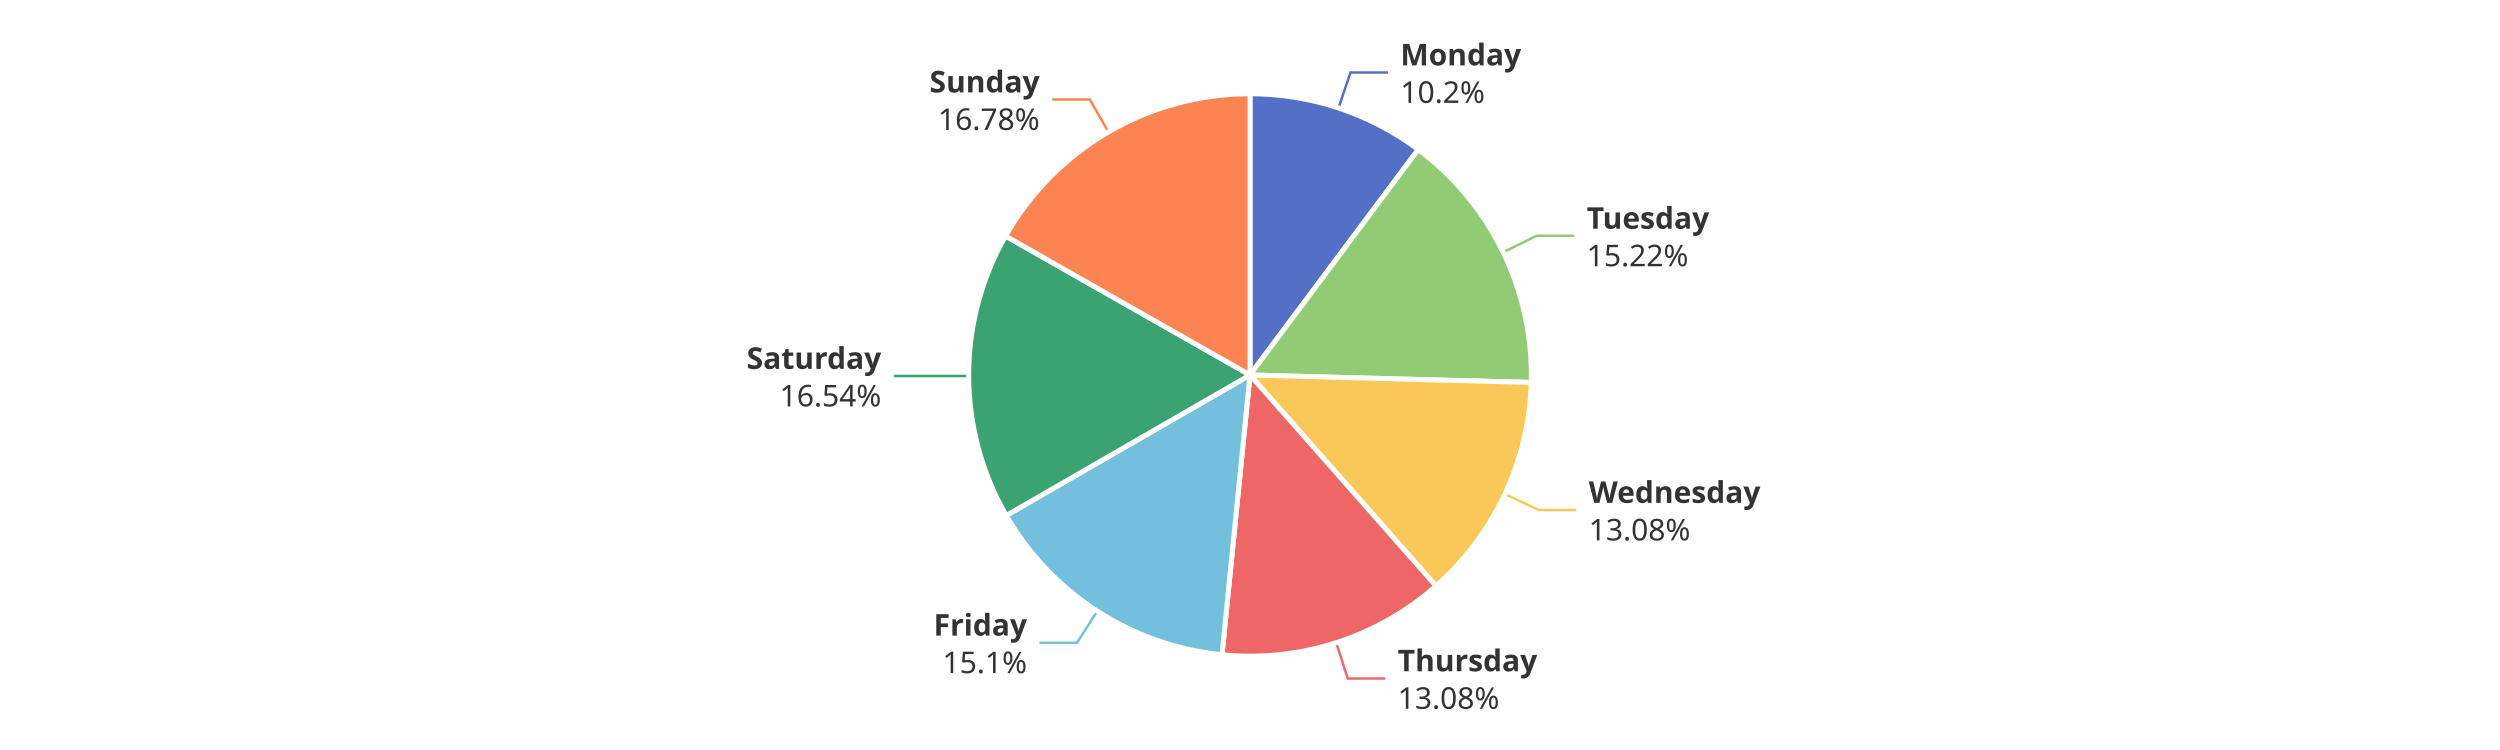
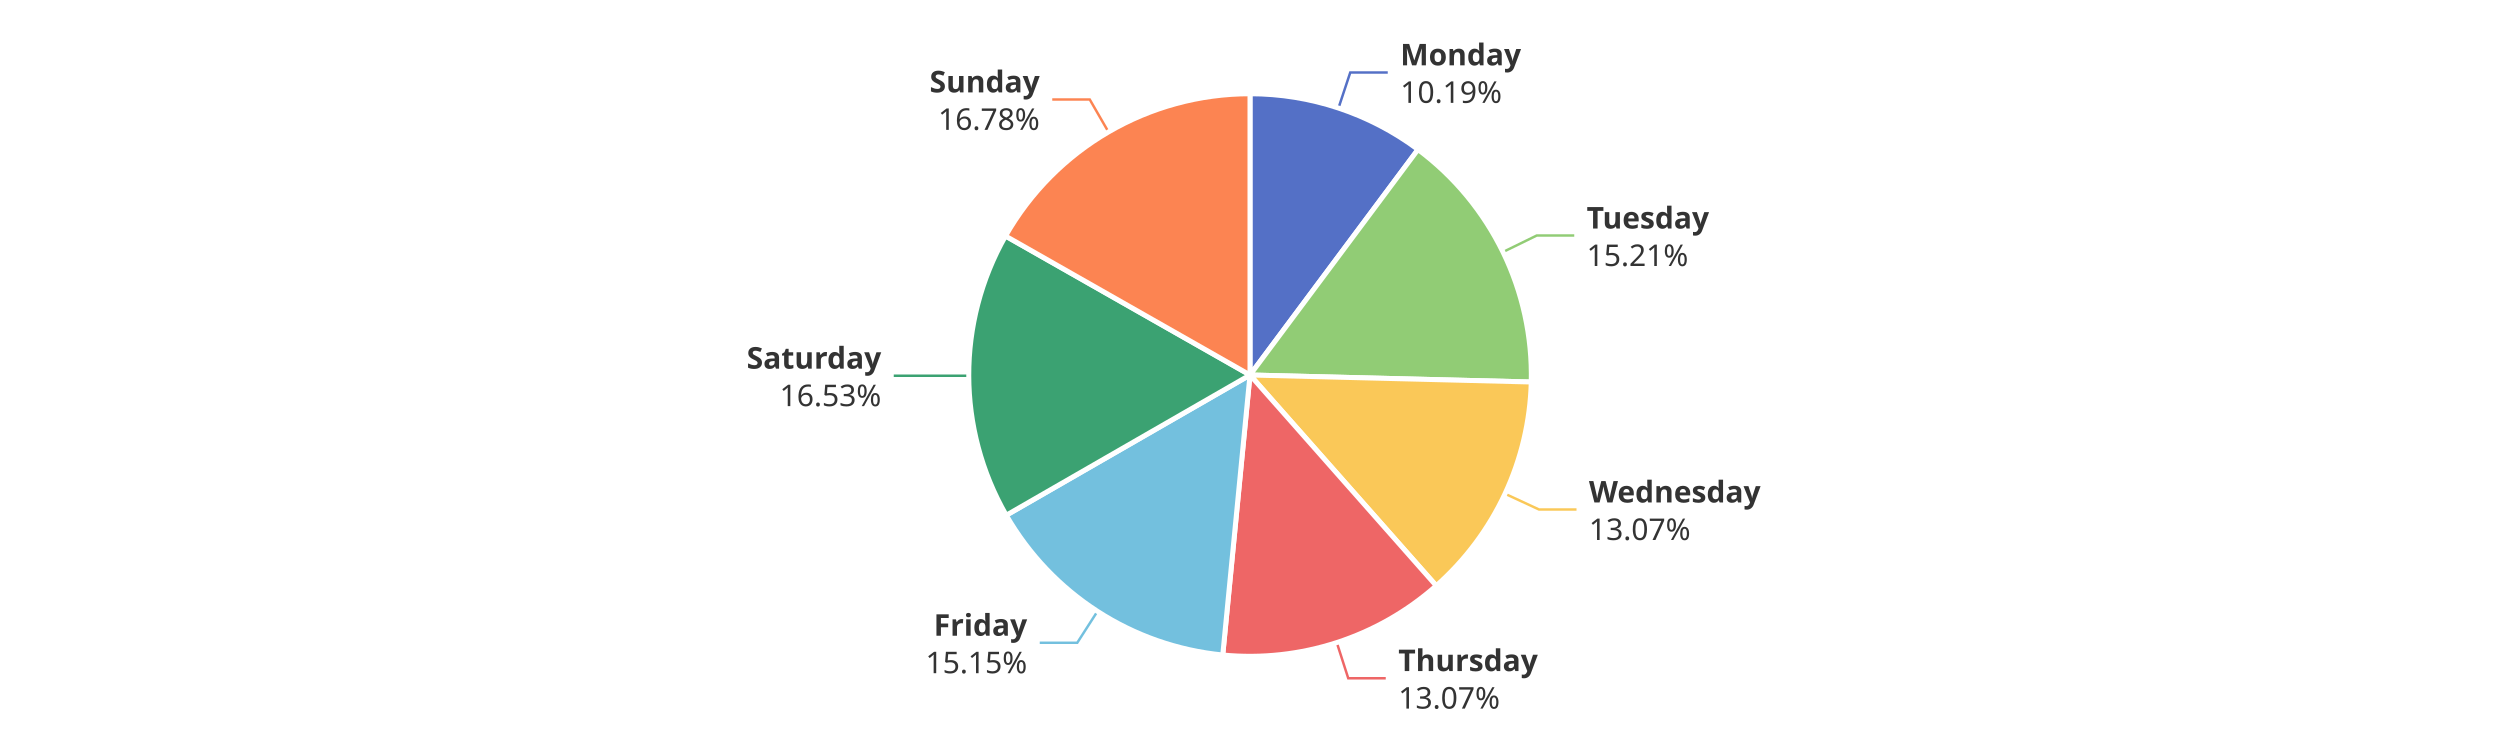
<svg xmlns="http://www.w3.org/2000/svg" width="1000" height="300" version="1.1" baseProfile="full" viewBox="0 0 1000 300">
  <rect width="1000" height="300" x="0" y="0" id="0" fill="#ffffff" />
-   <polyline points="535.4 43.2 540.2 29 555.2 29" fill="none" stroke="#5470c6" />
-   <polyline points="601.2 100.9 614.7 94.3 629.7 94.3" fill="none" stroke="#91cc75" />
-   <polyline points="601.9 197.6 615.5 204 630.5 204" fill="none" stroke="#fac858" />
-   <polyline points="534.5 257.1 539.1 271.4 554.1 271.4" fill="none" stroke="#ee6666" />
-   <polyline points="438.9 244.5 430.8 257.1 415.8 257.1" fill="none" stroke="#73c0de" />
-   <polyline points="387.5 150.4 372.5 150.4 357.5 150.4" fill="none" stroke="#3ba272" />
+   <polyline points="535.4 43.2 540.1 29 555.1 29" fill="none" stroke="#5470c6" />
+   <polyline points="601.2 100.8 614.7 94.2 629.7 94.2" fill="none" stroke="#91cc75" />
+   <polyline points="602 197.5 615.6 203.8 630.6 203.8" fill="none" stroke="#fac858" />
+   <polyline points="534.7 257 539.3 271.3 554.3 271.3" fill="none" stroke="#ee6666" />
+   <polyline points="439 244.5 430.9 257.1 415.9 257.1" fill="none" stroke="#73c0de" />
+   <polyline points="387.5 150.3 372.5 150.3 357.5 150.3" fill="none" stroke="#3ba272" />
  <polyline points="443.4 52.8 435.9 39.8 420.9 39.8" fill="none" stroke="#fc8452" />
-   <path d="M500 37.5A112.5 112.5 0 0 1 567.3 59.8L500 150Z" fill="#5470c6" stroke="#fff" stroke-width="2" stroke-linejoin="round" />
-   <path d="M567.3 59.8A112.5 112.5 0 0 1 612.5 153L500 150Z" fill="#91cc75" stroke="#fff" stroke-width="2" stroke-linejoin="round" />
-   <path d="M612.5 153A112.5 112.5 0 0 1 574.4 234.4L500 150Z" fill="#fac858" stroke="#fff" stroke-width="2" stroke-linejoin="round" />
-   <path d="M574.4 234.4A112.5 112.5 0 0 1 488.8 261.9L500 150Z" fill="#ee6666" stroke="#fff" stroke-width="2" stroke-linejoin="round" />
-   <path d="M488.8 261.9A112.5 112.5 0 0 1 402.5 206.2L500 150Z" fill="#73c0de" stroke="#fff" stroke-width="2" stroke-linejoin="round" />
-   <path d="M402.5 206.2A112.5 112.5 0 0 1 402.2 94.4L500 150Z" fill="#3ba272" stroke="#fff" stroke-width="2" stroke-linejoin="round" />
+   <path d="M500 37.5A112.5 112.5 0 0 1 567.2 59.8L500 150Z" fill="#5470c6" stroke="#fff" stroke-width="2" stroke-linejoin="round" />
+   <path d="M567.2 59.8A112.5 112.5 0 0 1 612.5 152.8L500 150Z" fill="#91cc75" stroke="#fff" stroke-width="2" stroke-linejoin="round" />
+   <path d="M612.5 152.8A112.5 112.5 0 0 1 574.5 234.3L500 150Z" fill="#fac858" stroke="#fff" stroke-width="2" stroke-linejoin="round" />
+   <path d="M574.5 234.3A112.5 112.5 0 0 1 489.1 262L500 150Z" fill="#ee6666" stroke="#fff" stroke-width="2" stroke-linejoin="round" />
+   <path d="M489.1 262A112.5 112.5 0 0 1 402.5 206.1L500 150Z" fill="#73c0de" stroke="#fff" stroke-width="2" stroke-linejoin="round" />
+   <path d="M402.5 206.1A112.5 112.5 0 0 1 402.2 94.4L500 150Z" fill="#3ba272" stroke="#fff" stroke-width="2" stroke-linejoin="round" />
  <path d="M402.2 94.4A112.5 112.5 0 0 1 500 37.5L500 150Z" fill="#fc8452" stroke="#fff" stroke-width="2" stroke-linejoin="round" />
-   <path d="M0 -15l42.8 0l0 30l-42.8 0Z" transform="translate(560.1608 28.9902)" fill="none" />
-   <text dominant-baseline="central" text-anchor="start" style="font-size:12px;font-family:sans-serif;font-weight:bold;" y="-7.5" transform="translate(560.1608 28.9902)" fill="#333" stroke="rgb(255,255,255)" stroke-width="2" paint-order="stroke" stroke-miterlimit="2">Monday</text>
-   <text dominant-baseline="central" text-anchor="start" style="font-size:12px;font-family:sans-serif;" y="7.5" transform="translate(560.1608 28.9902)" fill="#333" stroke="rgb(255,255,255)" stroke-width="2" paint-order="stroke" stroke-miterlimit="2">10.2%</text>
-   <path d="M0 -15l46.2 0l0 30l-46.2 0Z" transform="translate(634.7092 94.3398)" fill="none" />
-   <text dominant-baseline="central" text-anchor="start" style="font-size:12px;font-family:sans-serif;font-weight:bold;" y="-7.5" transform="translate(634.7092 94.3398)" fill="#333" stroke="rgb(255,255,255)" stroke-width="2" paint-order="stroke" stroke-miterlimit="2">Tuesday</text>
-   <text dominant-baseline="central" text-anchor="start" style="font-size:12px;font-family:sans-serif;" y="7.5" transform="translate(634.7092 94.3398)" fill="#333" stroke="rgb(255,255,255)" stroke-width="2" paint-order="stroke" stroke-miterlimit="2">15.22%</text>
-   <path d="M0 -15l63.6 0l0 30l-63.6 0Z" transform="translate(635.5015 203.9967)" fill="none" />
-   <text dominant-baseline="central" text-anchor="start" style="font-size:12px;font-family:sans-serif;font-weight:bold;" y="-7.5" transform="translate(635.5015 203.9967)" fill="#333" stroke="rgb(255,255,255)" stroke-width="2" paint-order="stroke" stroke-miterlimit="2">Wednesday</text>
-   <text dominant-baseline="central" text-anchor="start" style="font-size:12px;font-family:sans-serif;" y="7.5" transform="translate(635.5015 203.9967)" fill="#333" stroke="rgb(255,255,255)" stroke-width="2" paint-order="stroke" stroke-miterlimit="2">13.08%</text>
-   <path d="M0 -15l50.2 0l0 30l-50.2 0Z" transform="translate(559.0948 271.3583)" fill="none" />
-   <text dominant-baseline="central" text-anchor="start" style="font-size:12px;font-family:sans-serif;font-weight:bold;" y="-7.5" transform="translate(559.0948 271.3583)" fill="#333" stroke="rgb(255,255,255)" stroke-width="2" paint-order="stroke" stroke-miterlimit="2">Thursday</text>
-   <text dominant-baseline="central" text-anchor="start" style="font-size:12px;font-family:sans-serif;" y="7.5" transform="translate(559.0948 271.3583)" fill="#333" stroke="rgb(255,255,255)" stroke-width="2" paint-order="stroke" stroke-miterlimit="2">13.08%</text>
-   <path d="M-34.2 -15l34.2 0l0 30l-34.2 0Z" transform="translate(410.8051 257.0902)" fill="none" />
-   <text dominant-baseline="central" text-anchor="end" style="font-size:12px;font-family:sans-serif;font-weight:bold;" y="-7.5" transform="translate(410.8051 257.0902)" fill="#333" stroke="rgb(255,255,255)" stroke-width="2" paint-order="stroke" stroke-miterlimit="2">Friday</text>
-   <text dominant-baseline="central" text-anchor="end" style="font-size:12px;font-family:sans-serif;" y="7.5" transform="translate(410.8051 257.0902)" fill="#333" stroke="rgb(255,255,255)" stroke-width="2" paint-order="stroke" stroke-miterlimit="2">15.1%</text>
-   <path d="M-48.2 -15l48.2 0l0 30l-48.2 0Z" transform="translate(352.5006 150.4006)" fill="none" />
-   <text dominant-baseline="central" text-anchor="end" style="font-size:12px;font-family:sans-serif;font-weight:bold;" y="-7.5" transform="translate(352.5006 150.4006)" fill="#333" stroke="rgb(255,255,255)" stroke-width="2" paint-order="stroke" stroke-miterlimit="2">Saturday</text>
-   <text dominant-baseline="central" text-anchor="end" style="font-size:12px;font-family:sans-serif;" y="7.5" transform="translate(352.5006 150.4006)" fill="#333" stroke="rgb(255,255,255)" stroke-width="2" paint-order="stroke" stroke-miterlimit="2">16.54%</text>
-   <path d="M-40.9 -15l40.9 0l0 30l-40.9 0Z" transform="translate(415.8573 39.8094)" fill="none" />
-   <text dominant-baseline="central" text-anchor="end" style="font-size:12px;font-family:sans-serif;font-weight:bold;" y="-7.5" transform="translate(415.8573 39.8094)" fill="#333" stroke="rgb(255,255,255)" stroke-width="2" paint-order="stroke" stroke-miterlimit="2">Sunday</text>
-   <text dominant-baseline="central" text-anchor="end" style="font-size:12px;font-family:sans-serif;" y="7.5" transform="translate(415.8573 39.8094)" fill="#333" stroke="rgb(255,255,255)" stroke-width="2" paint-order="stroke" stroke-miterlimit="2">16.78%</text>
+   <path d="M0 -15l42.8 0l0 30l-42.8 0Z" transform="translate(560.1266 28.9789)" fill="none" />
+   <text dominant-baseline="central" text-anchor="start" style="font-size:12px;font-family:sans-serif;font-weight:bold;" y="-7.5" transform="translate(560.1266 28.9789)" fill="#333" stroke="rgb(255,255,255)" stroke-width="2" paint-order="stroke" stroke-miterlimit="2">Monday</text>
+   <text dominant-baseline="central" text-anchor="start" style="font-size:12px;font-family:sans-serif;" y="7.5" transform="translate(560.1266 28.9789)" fill="#333" stroke="rgb(255,255,255)" stroke-width="2" paint-order="stroke" stroke-miterlimit="2">10.19%</text>
+   <path d="M0 -15l46.2 0l0 30l-46.2 0Z" transform="translate(634.6629 94.2445)" fill="none" />
+   <text dominant-baseline="central" text-anchor="start" style="font-size:12px;font-family:sans-serif;font-weight:bold;" y="-7.5" transform="translate(634.6629 94.2445)" fill="#333" stroke="rgb(255,255,255)" stroke-width="2" paint-order="stroke" stroke-miterlimit="2">Tuesday</text>
+   <text dominant-baseline="central" text-anchor="start" style="font-size:12px;font-family:sans-serif;" y="7.5" transform="translate(634.6629 94.2445)" fill="#333" stroke="rgb(255,255,255)" stroke-width="2" paint-order="stroke" stroke-miterlimit="2">15.21%</text>
+   <path d="M0 -15l63.6 0l0 30l-63.6 0Z" transform="translate(635.5754 203.8384)" fill="none" />
+   <text dominant-baseline="central" text-anchor="start" style="font-size:12px;font-family:sans-serif;font-weight:bold;" y="-7.5" transform="translate(635.5754 203.8384)" fill="#333" stroke="rgb(255,255,255)" stroke-width="2" paint-order="stroke" stroke-miterlimit="2">Wednesday</text>
+   <text dominant-baseline="central" text-anchor="start" style="font-size:12px;font-family:sans-serif;" y="7.5" transform="translate(635.5754 203.8384)" fill="#333" stroke="rgb(255,255,255)" stroke-width="2" paint-order="stroke" stroke-miterlimit="2">13.07%</text>
+   <path d="M0 -15l50.2 0l0 30l-50.2 0Z" transform="translate(559.3273 271.2832)" fill="none" />
+   <text dominant-baseline="central" text-anchor="start" style="font-size:12px;font-family:sans-serif;font-weight:bold;" y="-7.5" transform="translate(559.3273 271.2832)" fill="#333" stroke="rgb(255,255,255)" stroke-width="2" paint-order="stroke" stroke-miterlimit="2">Thursday</text>
+   <text dominant-baseline="central" text-anchor="start" style="font-size:12px;font-family:sans-serif;" y="7.5" transform="translate(559.3273 271.2832)" fill="#333" stroke="rgb(255,255,255)" stroke-width="2" paint-order="stroke" stroke-miterlimit="2">13.07%</text>
+   <path d="M-40.9 -15l40.9 0l0 30l-40.9 0Z" transform="translate(410.8662 257.1297)" fill="none" />
+   <text dominant-baseline="central" text-anchor="end" style="font-size:12px;font-family:sans-serif;font-weight:bold;" y="-7.5" transform="translate(410.8662 257.1297)" fill="#333" stroke="rgb(255,255,255)" stroke-width="2" paint-order="stroke" stroke-miterlimit="2">Friday</text>
+   <text dominant-baseline="central" text-anchor="end" style="font-size:12px;font-family:sans-serif;" y="7.5" transform="translate(410.8662 257.1297)" fill="#333" stroke="rgb(255,255,255)" stroke-width="2" paint-order="stroke" stroke-miterlimit="2">15.15%</text>
+   <path d="M-48.2 -15l48.2 0l0 30l-48.2 0Z" transform="translate(352.5004 150.3004)" fill="none" />
+   <text dominant-baseline="central" text-anchor="end" style="font-size:12px;font-family:sans-serif;font-weight:bold;" y="-7.5" transform="translate(352.5004 150.3004)" fill="#333" stroke="rgb(255,255,255)" stroke-width="2" paint-order="stroke" stroke-miterlimit="2">Saturday</text>
+   <text dominant-baseline="central" text-anchor="end" style="font-size:12px;font-family:sans-serif;" y="7.5" transform="translate(352.5004 150.3004)" fill="#333" stroke="rgb(255,255,255)" stroke-width="2" paint-order="stroke" stroke-miterlimit="2">16.53%</text>
+   <path d="M-40.9 -15l40.9 0l0 30l-40.9 0Z" transform="translate(415.8861 39.7927)" fill="none" />
+   <text dominant-baseline="central" text-anchor="end" style="font-size:12px;font-family:sans-serif;font-weight:bold;" y="-7.5" transform="translate(415.8861 39.7927)" fill="#333" stroke="rgb(255,255,255)" stroke-width="2" paint-order="stroke" stroke-miterlimit="2">Sunday</text>
+   <text dominant-baseline="central" text-anchor="end" style="font-size:12px;font-family:sans-serif;" y="7.5" transform="translate(415.8861 39.7927)" fill="#333" stroke="rgb(255,255,255)" stroke-width="2" paint-order="stroke" stroke-miterlimit="2">16.78%</text>
</svg>
